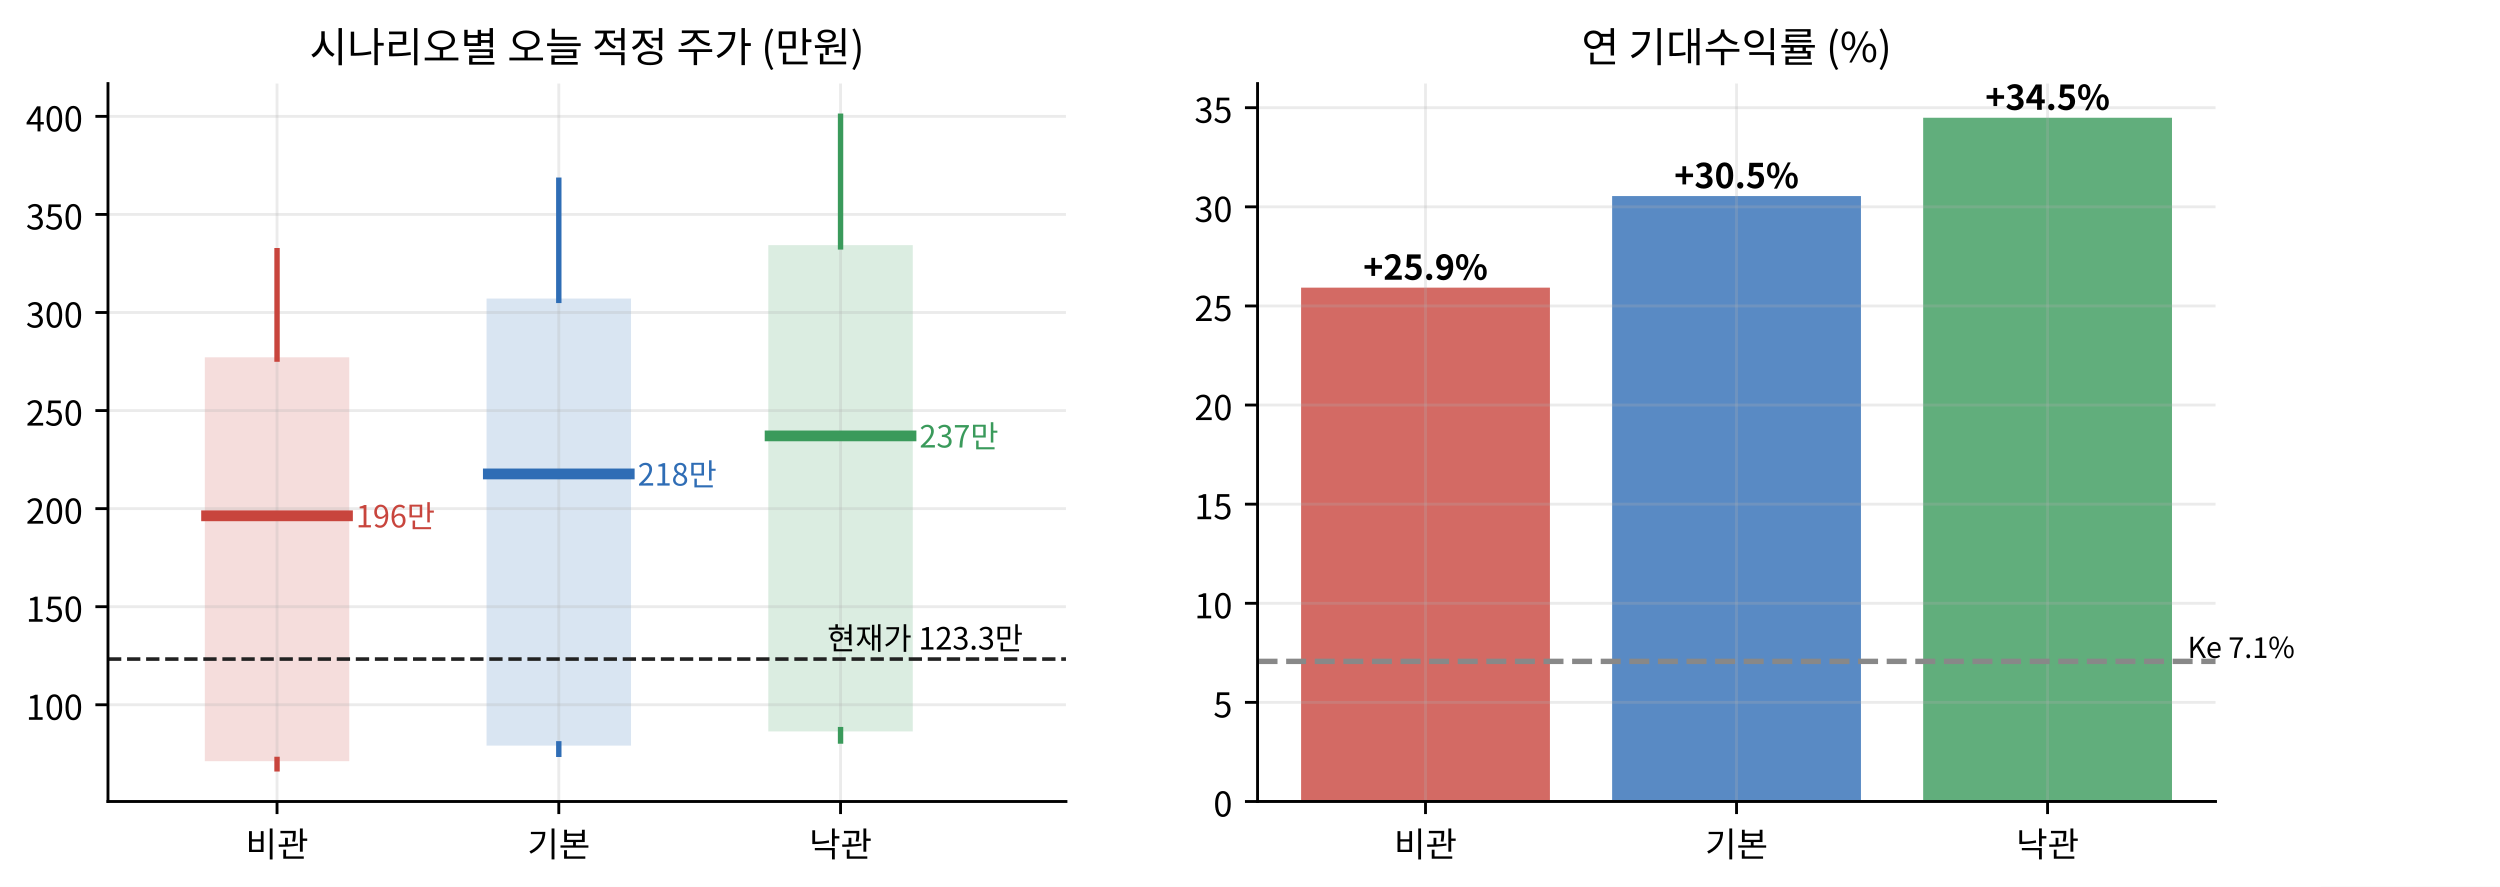
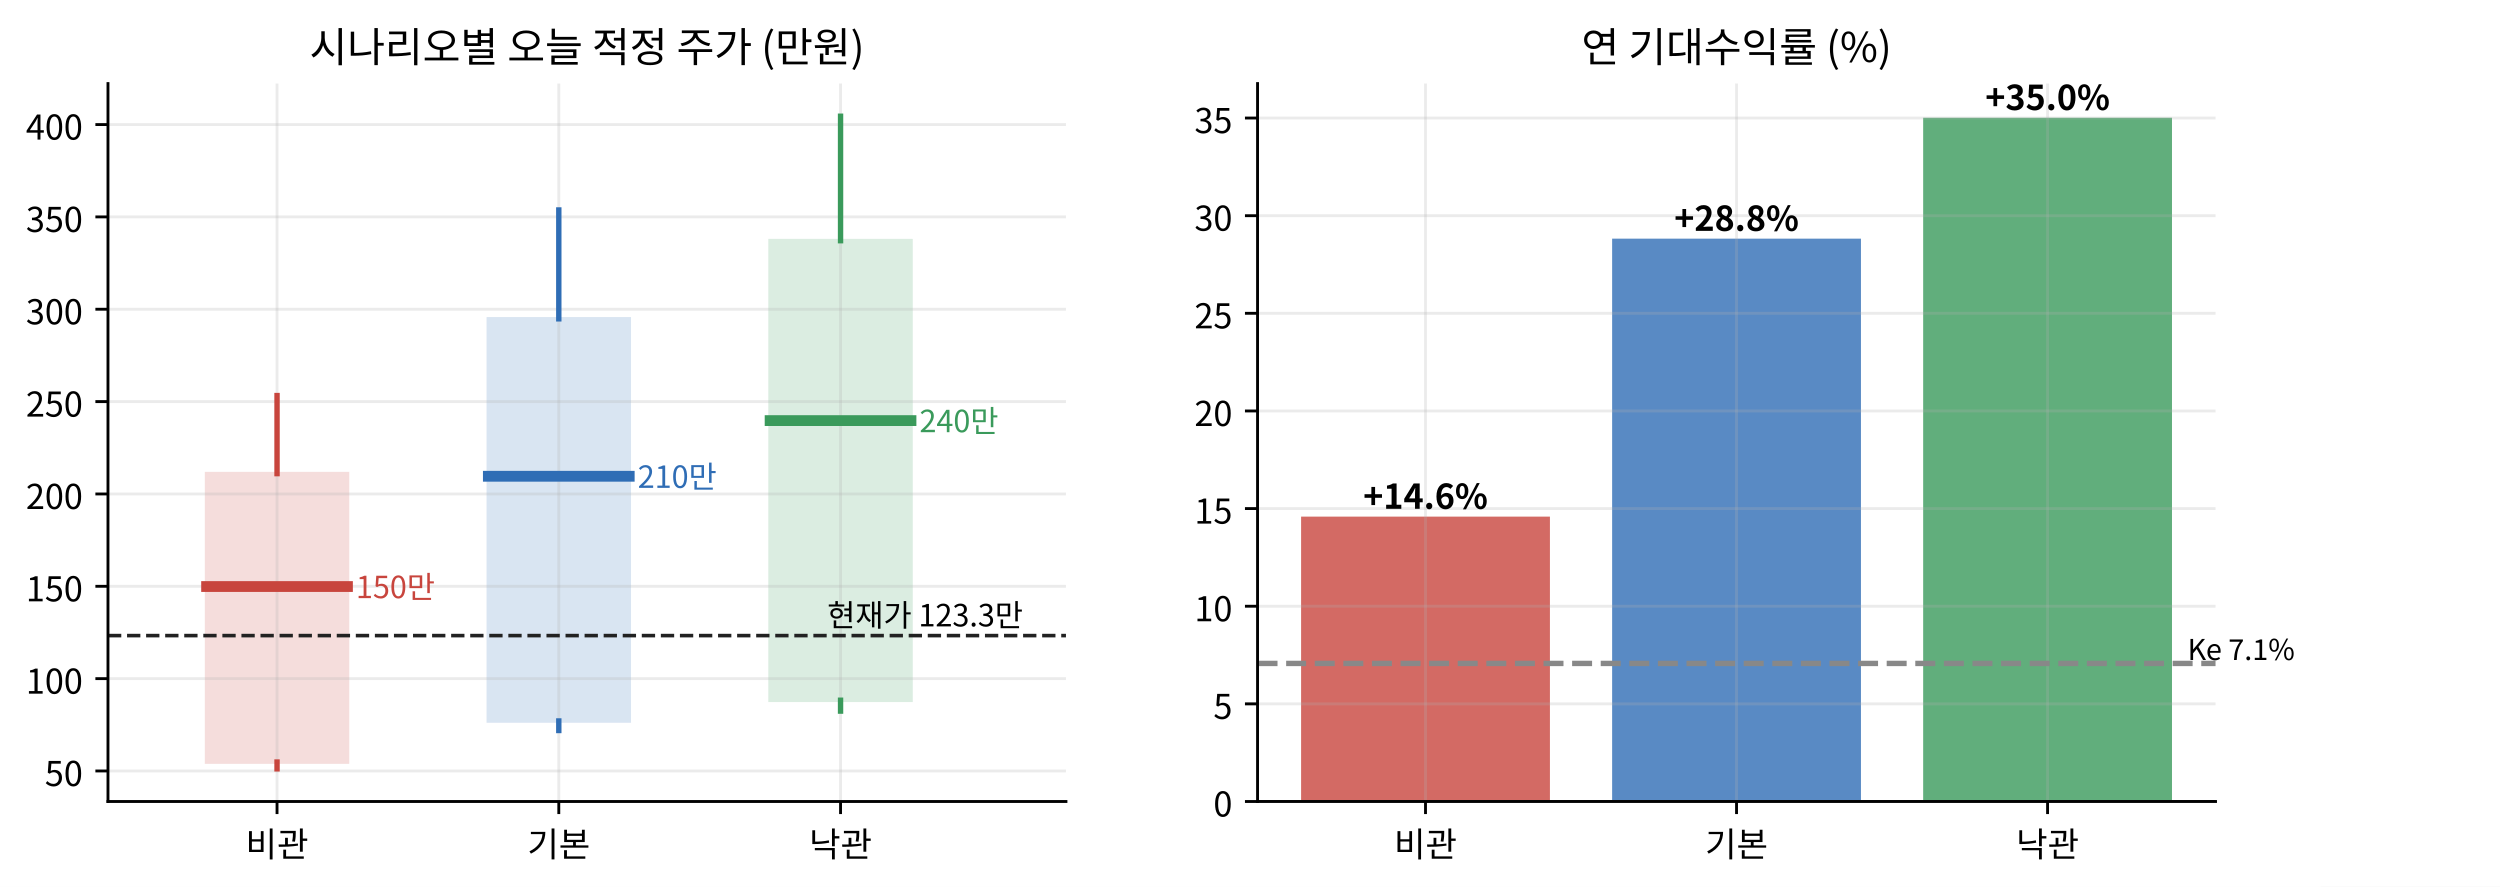
<svg xmlns="http://www.w3.org/2000/svg" xmlns:xlink="http://www.w3.org/1999/xlink" viewBox="0 0 695 246.516" width="695" height="246.516">
  <style>.grid{stroke:#e2e0d8;stroke-width:1}.zero{stroke:#8a8984;stroke-width:1}.base{stroke:#52514e;stroke-dasharray:5 4;stroke-width:1.2}.ax{fill:#52514e;font-size:11px}.dl{fill:#0b0b0b;font-size:11px;font-weight:600}text{font-family:-apple-system,'Apple SD Gothic Neo','Malgun Gothic','Noto Sans KR',sans-serif}</style>
  <rect x="0" y="0" width="695" height="246.516" fill="#ffffff" />
  <defs>
    <style type="text/css">*{stroke-linejoin: round; stroke-linecap: butt}</style>
  </defs>
  <g id="figure_1">
    <g id="patch_1">
      <path d="M 0 246.516  L 645.135 246.516  L 645.135 0  L 0 0  z " style="fill: #ffffff" />
    </g>
    <g id="axes_1">
      <g id="patch_2">
        <path d="M 30.017 222.816  L 296.336 222.816  L 296.336 23.232  L 30.017 23.232  z " style="fill: #ffffff" />
      </g>
      <g id="patch_3">
-         <path clip-path="url(#p373a064877)" d="M 57.433 211.114  L 96.597 211.114  L 96.597 99.833  L 57.433 99.833  z " style="fill: #c8453d; opacity: 0.18; stroke: #c8453d; stroke-linejoin: miter" />
+         <path clip-path="url(#p3adbf25d9f)" d="M 57.433 211.849  L 96.597 211.849  L 96.597 131.675  L 57.433 131.675  z " style="fill: #c8453d; opacity: 0.18; stroke: #c8453d; stroke-linejoin: miter" />
      </g>
      <g id="patch_4">
-         <path clip-path="url(#p373a064877)" d="M 135.761 206.781  L 174.926 206.781  L 174.926 83.496  L 135.761 83.496  z " style="fill: #2f6db5; opacity: 0.18; stroke: #2f6db5; stroke-linejoin: miter" />
+         <path clip-path="url(#p3adbf25d9f)" d="M 135.761 200.434  L 174.926 200.434  L 174.926 88.641  L 135.761 88.641  z " style="fill: #2f6db5; opacity: 0.18; stroke: #2f6db5; stroke-linejoin: miter" />
      </g>
      <g id="patch_5">
-         <path clip-path="url(#p373a064877)" d="M 214.09 202.838  L 253.255 202.838  L 253.255 68.647  L 214.09 68.647  z " style="fill: #3a9a5b; opacity: 0.18; stroke: #3a9a5b; stroke-linejoin: miter" />
+         <path clip-path="url(#p3adbf25d9f)" d="M 214.09 194.674  L 253.255 194.674  L 253.255 66.908  L 214.09 66.908  z " style="fill: #3a9a5b; opacity: 0.18; stroke: #3a9a5b; stroke-linejoin: miter" />
      </g>
      <g id="matplotlib.axis_1">
        <g id="xtick_1">
          <g id="line2d_1">
-             <path clip-path="url(#p373a064877)" d="M 77.015 222.816  L 77.015 23.232  " style="fill: none; stroke: #b0b0b0; stroke-opacity: 0.25; stroke-width: 0.8; stroke-linecap: square" />
+             <path clip-path="url(#p3adbf25d9f)" d="M 77.015 222.816  L 77.015 23.232  " style="fill: none; stroke: #b0b0b0; stroke-opacity: 0.25; stroke-width: 0.8; stroke-linecap: square" />
          </g>
          <g id="line2d_2">
            <defs>
-               <path d="M 0 0  L 0 3.5  " id="m73e70e230d" style="stroke: #000000; stroke-width: 0.8" />
+               <path d="M 0 0  L 0 3.5  " id="mac009f2fcd" style="stroke: #000000; stroke-width: 0.8" />
            </defs>
            <g>
-               <use style="stroke: #000000; stroke-width: 0.8" x="77.015" xlink:href="#m73e70e230d" y="222.816" />
+               <use style="stroke: #000000; stroke-width: 0.8" x="77.015" xlink:href="#mac009f2fcd" y="222.816" />
            </g>
          </g>
          <g id="text_1">
            <text style="font-size: 9.5px; font-family: 'Noto Sans CJK JP'; text-anchor: middle" transform="rotate(-0 77.01483 238.176)" x="77.015" y="238.176">비관</text>
          </g>
        </g>
        <g id="xtick_2">
          <g id="line2d_3">
-             <path clip-path="url(#p373a064877)" d="M 155.344 222.816  L 155.344 23.232  " style="fill: none; stroke: #b0b0b0; stroke-opacity: 0.25; stroke-width: 0.8; stroke-linecap: square" />
+             <path clip-path="url(#p3adbf25d9f)" d="M 155.344 222.816  L 155.344 23.232  " style="fill: none; stroke: #b0b0b0; stroke-opacity: 0.25; stroke-width: 0.8; stroke-linecap: square" />
          </g>
          <g id="line2d_4">
            <g>
-               <use style="stroke: #000000; stroke-width: 0.8" x="155.344" xlink:href="#m73e70e230d" y="222.816" />
+               <use style="stroke: #000000; stroke-width: 0.8" x="155.344" xlink:href="#mac009f2fcd" y="222.816" />
            </g>
          </g>
          <g id="text_2">
            <text style="font-size: 9.5px; font-family: 'Noto Sans CJK JP'; text-anchor: middle" transform="rotate(-0 155.3437 238.176)" x="155.344" y="238.176">기본</text>
          </g>
        </g>
        <g id="xtick_3">
          <g id="line2d_5">
-             <path clip-path="url(#p373a064877)" d="M 233.673 222.816  L 233.673 23.232  " style="fill: none; stroke: #b0b0b0; stroke-opacity: 0.25; stroke-width: 0.8; stroke-linecap: square" />
+             <path clip-path="url(#p3adbf25d9f)" d="M 233.673 222.816  L 233.673 23.232  " style="fill: none; stroke: #b0b0b0; stroke-opacity: 0.25; stroke-width: 0.8; stroke-linecap: square" />
          </g>
          <g id="line2d_6">
            <g>
-               <use style="stroke: #000000; stroke-width: 0.8" x="233.673" xlink:href="#m73e70e230d" y="222.816" />
+               <use style="stroke: #000000; stroke-width: 0.8" x="233.673" xlink:href="#mac009f2fcd" y="222.816" />
            </g>
          </g>
          <g id="text_3">
            <text style="font-size: 9.5px; font-family: 'Noto Sans CJK JP'; text-anchor: middle" transform="rotate(-0 233.6726 238.176)" x="233.673" y="238.176">낙관</text>
          </g>
        </g>
      </g>
      <g id="matplotlib.axis_2">
        <g id="ytick_1">
          <g id="line2d_7">
-             <path clip-path="url(#p373a064877)" d="M 30.017 195.923  L 296.336 195.923  " style="fill: none; stroke: #b0b0b0; stroke-opacity: 0.25; stroke-width: 0.8; stroke-linecap: square" />
+             <path clip-path="url(#p3adbf25d9f)" d="M 30.017 214.335  L 296.336 214.335  " style="fill: none; stroke: #b0b0b0; stroke-opacity: 0.25; stroke-width: 0.8; stroke-linecap: square" />
          </g>
          <g id="line2d_8">
            <defs>
-               <path d="M 0 0  L -3.5 0  " id="m691e4b5178" style="stroke: #000000; stroke-width: 0.8" />
+               <path d="M 0 0  L -3.5 0  " id="m1e1b3f431d" style="stroke: #000000; stroke-width: 0.8" />
            </defs>
            <g>
-               <use style="stroke: #000000; stroke-width: 0.8" x="30.017" xlink:href="#m691e4b5178" y="195.923" />
+               <use style="stroke: #000000; stroke-width: 0.8" x="30.017" xlink:href="#m1e1b3f431d" y="214.335" />
            </g>
          </g>
          <g id="text_4">
-             <text style="font-size: 9.5px; font-family: 'Noto Sans CJK JP'; text-anchor: end" transform="rotate(-0 23.0175 200.1031)" x="23.017" y="200.103">100</text>
+             <text style="font-size: 9.5px; font-family: 'Noto Sans CJK JP'; text-anchor: end" transform="rotate(-0 23.0175 218.5147)" x="23.017" y="218.515">50</text>
          </g>
        </g>
        <g id="ytick_2">
          <g id="line2d_9">
-             <path clip-path="url(#p373a064877)" d="M 30.017 168.66  L 296.336 168.66  " style="fill: none; stroke: #b0b0b0; stroke-opacity: 0.25; stroke-width: 0.8; stroke-linecap: square" />
+             <path clip-path="url(#p3adbf25d9f)" d="M 30.017 188.662  L 296.336 188.662  " style="fill: none; stroke: #b0b0b0; stroke-opacity: 0.25; stroke-width: 0.8; stroke-linecap: square" />
          </g>
          <g id="line2d_10">
            <g>
-               <use style="stroke: #000000; stroke-width: 0.8" x="30.017" xlink:href="#m691e4b5178" y="168.66" />
+               <use style="stroke: #000000; stroke-width: 0.8" x="30.017" xlink:href="#m1e1b3f431d" y="188.662" />
            </g>
          </g>
          <g id="text_5">
-             <text style="font-size: 9.5px; font-family: 'Noto Sans CJK JP'; text-anchor: end" transform="rotate(-0 23.0175 172.8396)" x="23.017" y="172.84">150</text>
+             <text style="font-size: 9.5px; font-family: 'Noto Sans CJK JP'; text-anchor: end" transform="rotate(-0 23.0175 192.8422)" x="23.017" y="192.842">100</text>
          </g>
        </g>
        <g id="ytick_3">
          <g id="line2d_11">
-             <path clip-path="url(#p373a064877)" d="M 30.017 141.396  L 296.336 141.396  " style="fill: none; stroke: #b0b0b0; stroke-opacity: 0.25; stroke-width: 0.8; stroke-linecap: square" />
+             <path clip-path="url(#p3adbf25d9f)" d="M 30.017 162.99  L 296.336 162.99  " style="fill: none; stroke: #b0b0b0; stroke-opacity: 0.25; stroke-width: 0.8; stroke-linecap: square" />
          </g>
          <g id="line2d_12">
            <g>
-               <use style="stroke: #000000; stroke-width: 0.8" x="30.017" xlink:href="#m691e4b5178" y="141.396" />
+               <use style="stroke: #000000; stroke-width: 0.8" x="30.017" xlink:href="#m1e1b3f431d" y="162.99" />
            </g>
          </g>
          <g id="text_6">
-             <text style="font-size: 9.5px; font-family: 'Noto Sans CJK JP'; text-anchor: end" transform="rotate(-0 23.0175 145.5761)" x="23.017" y="145.576">200</text>
+             <text style="font-size: 9.5px; font-family: 'Noto Sans CJK JP'; text-anchor: end" transform="rotate(-0 23.0175 167.1696)" x="23.017" y="167.17">150</text>
          </g>
        </g>
        <g id="ytick_4">
          <g id="line2d_13">
-             <path clip-path="url(#p373a064877)" d="M 30.017 114.133  L 296.336 114.133  " style="fill: none; stroke: #b0b0b0; stroke-opacity: 0.25; stroke-width: 0.8; stroke-linecap: square" />
+             <path clip-path="url(#p3adbf25d9f)" d="M 30.017 137.317  L 296.336 137.317  " style="fill: none; stroke: #b0b0b0; stroke-opacity: 0.25; stroke-width: 0.8; stroke-linecap: square" />
          </g>
          <g id="line2d_14">
            <g>
-               <use style="stroke: #000000; stroke-width: 0.8" x="30.017" xlink:href="#m691e4b5178" y="114.133" />
+               <use style="stroke: #000000; stroke-width: 0.8" x="30.017" xlink:href="#m1e1b3f431d" y="137.317" />
            </g>
          </g>
          <g id="text_7">
-             <text style="font-size: 9.5px; font-family: 'Noto Sans CJK JP'; text-anchor: end" transform="rotate(-0 23.0175 118.3125)" x="23.017" y="118.313">250</text>
+             <text style="font-size: 9.5px; font-family: 'Noto Sans CJK JP'; text-anchor: end" transform="rotate(-0 23.0175 141.4971)" x="23.017" y="141.497">200</text>
          </g>
        </g>
        <g id="ytick_5">
          <g id="line2d_15">
-             <path clip-path="url(#p373a064877)" d="M 30.017 86.869  L 296.336 86.869  " style="fill: none; stroke: #b0b0b0; stroke-opacity: 0.25; stroke-width: 0.8; stroke-linecap: square" />
+             <path clip-path="url(#p3adbf25d9f)" d="M 30.017 111.645  L 296.336 111.645  " style="fill: none; stroke: #b0b0b0; stroke-opacity: 0.25; stroke-width: 0.8; stroke-linecap: square" />
          </g>
          <g id="line2d_16">
            <g>
-               <use style="stroke: #000000; stroke-width: 0.8" x="30.017" xlink:href="#m691e4b5178" y="86.869" />
+               <use style="stroke: #000000; stroke-width: 0.8" x="30.017" xlink:href="#m1e1b3f431d" y="111.645" />
            </g>
          </g>
          <g id="text_8">
-             <text style="font-size: 9.5px; font-family: 'Noto Sans CJK JP'; text-anchor: end" transform="rotate(-0 23.0175 91.049)" x="23.017" y="91.049">300</text>
+             <text style="font-size: 9.5px; font-family: 'Noto Sans CJK JP'; text-anchor: end" transform="rotate(-0 23.0175 115.8246)" x="23.017" y="115.825">250</text>
          </g>
        </g>
        <g id="ytick_6">
          <g id="line2d_17">
-             <path clip-path="url(#p373a064877)" d="M 30.017 59.605  L 296.336 59.605  " style="fill: none; stroke: #b0b0b0; stroke-opacity: 0.25; stroke-width: 0.8; stroke-linecap: square" />
+             <path clip-path="url(#p3adbf25d9f)" d="M 30.017 85.972  L 296.336 85.972  " style="fill: none; stroke: #b0b0b0; stroke-opacity: 0.25; stroke-width: 0.8; stroke-linecap: square" />
          </g>
          <g id="line2d_18">
            <g>
-               <use style="stroke: #000000; stroke-width: 0.8" x="30.017" xlink:href="#m691e4b5178" y="59.605" />
+               <use style="stroke: #000000; stroke-width: 0.8" x="30.017" xlink:href="#m1e1b3f431d" y="85.972" />
            </g>
          </g>
          <g id="text_9">
-             <text style="font-size: 9.5px; font-family: 'Noto Sans CJK JP'; text-anchor: end" transform="rotate(-0 23.0175 63.78547)" x="23.017" y="63.785">350</text>
+             <text style="font-size: 9.5px; font-family: 'Noto Sans CJK JP'; text-anchor: end" transform="rotate(-0 23.0175 90.15203)" x="23.017" y="90.152">300</text>
          </g>
        </g>
        <g id="ytick_7">
          <g id="line2d_19">
-             <path clip-path="url(#p373a064877)" d="M 30.017 32.342  L 296.336 32.342  " style="fill: none; stroke: #b0b0b0; stroke-opacity: 0.25; stroke-width: 0.8; stroke-linecap: square" />
+             <path clip-path="url(#p3adbf25d9f)" d="M 30.017 60.3  L 296.336 60.3  " style="fill: none; stroke: #b0b0b0; stroke-opacity: 0.25; stroke-width: 0.8; stroke-linecap: square" />
          </g>
          <g id="line2d_20">
            <g>
-               <use style="stroke: #000000; stroke-width: 0.8" x="30.017" xlink:href="#m691e4b5178" y="32.342" />
+               <use style="stroke: #000000; stroke-width: 0.8" x="30.017" xlink:href="#m1e1b3f431d" y="60.3" />
            </g>
          </g>
          <g id="text_10">
-             <text style="font-size: 9.5px; font-family: 'Noto Sans CJK JP'; text-anchor: end" transform="rotate(-0 23.0175 36.52193)" x="23.017" y="36.522">400</text>
-           </g>
-         </g>
-       </g>
-       <g id="line2d_21">
-         <path clip-path="url(#p373a064877)" d="M 77.015 213.744  L 77.015 211.114  " style="fill: none; stroke: #c8453d; stroke-width: 1.5; stroke-linecap: square" />
-       </g>
-       <g id="line2d_22">
-         <path clip-path="url(#p373a064877)" d="M 77.015 99.833  L 77.015 69.694  " style="fill: none; stroke: #c8453d; stroke-width: 1.5; stroke-linecap: square" />
+             <text style="font-size: 9.5px; font-family: 'Noto Sans CJK JP'; text-anchor: end" transform="rotate(-0 23.0175 64.47951)" x="23.017" y="64.48">350</text>
+           </g>
+         </g>
+         <g id="ytick_8">
+           <g id="line2d_21">
+             <path clip-path="url(#p3adbf25d9f)" d="M 30.017 34.627  L 296.336 34.627  " style="fill: none; stroke: #b0b0b0; stroke-opacity: 0.25; stroke-width: 0.8; stroke-linecap: square" />
+           </g>
+           <g id="line2d_22">
+             <g>
+               <use style="stroke: #000000; stroke-width: 0.8" x="30.017" xlink:href="#m1e1b3f431d" y="34.627" />
+             </g>
+           </g>
+           <g id="text_11">
+             <text style="font-size: 9.5px; font-family: 'Noto Sans CJK JP'; text-anchor: end" transform="rotate(-0 23.0175 38.80698)" x="23.017" y="38.807">400</text>
+           </g>
+         </g>
      </g>
      <g id="line2d_23">
-         <path clip-path="url(#p373a064877)" d="M 57.433 143.396  L 96.597 143.396  " style="fill: none; stroke: #c8453d; stroke-width: 3; stroke-linecap: square" />
+         <path clip-path="url(#p3adbf25d9f)" d="M 77.015 213.744  L 77.015 211.849  " style="fill: none; stroke: #c8453d; stroke-width: 1.5; stroke-linecap: square" />
      </g>
      <g id="line2d_24">
-         <path clip-path="url(#p373a064877)" d="M 155.344 209.695  L 155.344 206.781  " style="fill: none; stroke: #2f6db5; stroke-width: 1.5; stroke-linecap: square" />
+         <path clip-path="url(#p3adbf25d9f)" d="M 77.015 131.675  L 77.015 109.961  " style="fill: none; stroke: #c8453d; stroke-width: 1.5; stroke-linecap: square" />
      </g>
      <g id="line2d_25">
-         <path clip-path="url(#p373a064877)" d="M 155.344 83.496  L 155.344 50.107  " style="fill: none; stroke: #2f6db5; stroke-width: 1.5; stroke-linecap: square" />
+         <path clip-path="url(#p3adbf25d9f)" d="M 57.433 163.061  L 96.597 163.061  " style="fill: none; stroke: #c8453d; stroke-width: 3; stroke-linecap: square" />
      </g>
      <g id="line2d_26">
-         <path clip-path="url(#p373a064877)" d="M 135.761 131.759  L 174.926 131.759  " style="fill: none; stroke: #2f6db5; stroke-width: 3; stroke-linecap: square" />
+         <path clip-path="url(#p3adbf25d9f)" d="M 155.344 203.076  L 155.344 200.434  " style="fill: none; stroke: #2f6db5; stroke-width: 1.5; stroke-linecap: square" />
      </g>
      <g id="line2d_27">
-         <path clip-path="url(#p373a064877)" d="M 233.673 206.009  L 233.673 202.838  " style="fill: none; stroke: #3a9a5b; stroke-width: 1.5; stroke-linecap: square" />
+         <path clip-path="url(#p3adbf25d9f)" d="M 155.344 88.641  L 155.344 58.363  " style="fill: none; stroke: #2f6db5; stroke-width: 1.5; stroke-linecap: square" />
      </g>
      <g id="line2d_28">
-         <path clip-path="url(#p373a064877)" d="M 233.673 68.647  L 233.673 32.304  " style="fill: none; stroke: #3a9a5b; stroke-width: 1.5; stroke-linecap: square" />
+         <path clip-path="url(#p3adbf25d9f)" d="M 135.761 132.405  L 174.926 132.405  " style="fill: none; stroke: #2f6db5; stroke-width: 3; stroke-linecap: square" />
      </g>
      <g id="line2d_29">
-         <path clip-path="url(#p373a064877)" d="M 214.09 121.179  L 253.255 121.179  " style="fill: none; stroke: #3a9a5b; stroke-width: 3; stroke-linecap: square" />
+         <path clip-path="url(#p3adbf25d9f)" d="M 233.673 197.694  L 233.673 194.674  " style="fill: none; stroke: #3a9a5b; stroke-width: 1.5; stroke-linecap: square" />
      </g>
      <g id="line2d_30">
-         <path clip-path="url(#p373a064877)" d="M 30.017 183.218  L 296.336 183.218  " style="fill: none; stroke-dasharray: 3.7,1.6; stroke-dashoffset: 0; stroke: #222222" />
+         <path clip-path="url(#p3adbf25d9f)" d="M 233.673 66.908  L 233.673 32.304  " style="fill: none; stroke: #3a9a5b; stroke-width: 1.5; stroke-linecap: square" />
+       </g>
+       <g id="line2d_31">
+         <path clip-path="url(#p3adbf25d9f)" d="M 214.09 116.925  L 253.255 116.925  " style="fill: none; stroke: #3a9a5b; stroke-width: 3; stroke-linecap: square" />
+       </g>
+       <g id="line2d_32">
+         <path clip-path="url(#p3adbf25d9f)" d="M 30.017 176.699  L 296.336 176.699  " style="fill: none; stroke-dasharray: 3.7,1.6; stroke-dashoffset: 0; stroke: #222222" />
      </g>
      <g id="patch_6">
        <path d="M 30.017 222.816  L 30.017 23.232  " style="fill: none; stroke: #000000; stroke-width: 0.8; stroke-linejoin: miter; stroke-linecap: square" />
      </g>
      <g id="patch_7">
        <path d="M 30.017 222.816  L 296.336 222.816  " style="fill: none; stroke: #000000; stroke-width: 0.8; stroke-linejoin: miter; stroke-linecap: square" />
      </g>
-       <g id="text_11">
-         <text style="font-size: 8.5px; font-family: 'Noto Sans CJK JP'; text-anchor: start; fill: #c8453d" transform="rotate(-0 98.94691 146.6262)" x="98.947" y="146.626">196만</text>
-       </g>
      <g id="text_12">
-         <text style="font-size: 8.5px; font-family: 'Noto Sans CJK JP'; text-anchor: start; fill: #2f6db5" transform="rotate(-0 177.2758 134.9889)" x="177.276" y="134.989">218만</text>
+         <text style="font-size: 8.5px; font-family: 'Noto Sans CJK JP'; text-anchor: start; fill: #c8453d" transform="rotate(-0 98.94691 166.2909)" x="98.947" y="166.291">150만</text>
      </g>
      <g id="text_13">
-         <text style="font-size: 8.5px; font-family: 'Noto Sans CJK JP'; text-anchor: start; fill: #3a9a5b" transform="rotate(-0 255.6047 124.4093)" x="255.605" y="124.409">237만</text>
+         <text style="font-size: 8.5px; font-family: 'Noto Sans CJK JP'; text-anchor: start; fill: #2f6db5" transform="rotate(-0 177.2758 135.6347)" x="177.276" y="135.635">210만</text>
      </g>
      <g id="text_14">
-         <text style="font-size: 8.5px; font-family: 'Noto Sans CJK JP'; text-anchor: middle" transform="rotate(-0 257.1712 180.5625)" x="257.171" y="180.563">현재가 123.3만</text>
+         <text style="font-size: 8.5px; font-family: 'Noto Sans CJK JP'; text-anchor: start; fill: #3a9a5b" transform="rotate(-0 255.6047 120.155)" x="255.605" y="120.155">240만</text>
      </g>
      <g id="text_15">
+         <text style="font-size: 8.5px; font-family: 'Noto Sans CJK JP'; text-anchor: middle" transform="rotate(-0 257.1712 174.1384)" x="257.171" y="174.138">현재가 123.3만</text>
+       </g>
+       <g id="text_16">
        <text style="font-size: 11.4px; font-family: 'Noto Sans CJK JP'; text-anchor: middle" transform="rotate(-0 163.1766 17.232)" x="163.177" y="17.232">시나리오별 오늘 적정 주가 (만원)</text>
      </g>
    </g>
    <g id="axes_2">
      <g id="patch_8">
        <path d="M 349.599 222.816  L 615.918 222.816  L 615.918 23.232  L 349.599 23.232  z " style="fill: #ffffff" />
      </g>
      <g id="patch_9">
-         <path clip-path="url(#pffb3815dbe)" d="M 361.705 222.816  L 430.878 222.816  L 430.878 79.965  L 361.705 79.965  z " style="fill: #c8453d; opacity: 0.8" />
+         <path clip-path="url(#p5d44dc177f)" d="M 361.705 222.816  L 430.878 222.816  L 430.878 143.619  L 361.705 143.619  z " style="fill: #c8453d; opacity: 0.8" />
      </g>
      <g id="patch_10">
-         <path clip-path="url(#pffb3815dbe)" d="M 448.172 222.816  L 517.345 222.816  L 517.345 54.505  L 448.172 54.505  z " style="fill: #2f6db5; opacity: 0.8" />
+         <path clip-path="url(#p5d44dc177f)" d="M 448.172 222.816  L 517.345 222.816  L 517.345 66.345  L 448.172 66.345  z " style="fill: #2f6db5; opacity: 0.8" />
      </g>
      <g id="patch_11">
-         <path clip-path="url(#pffb3815dbe)" d="M 534.639 222.816  L 603.812 222.816  L 603.812 32.736  L 534.639 32.736  z " style="fill: #3a9a5b; opacity: 0.8" />
+         <path clip-path="url(#p5d44dc177f)" d="M 534.639 222.816  L 603.812 222.816  L 603.812 32.736  L 534.639 32.736  z " style="fill: #3a9a5b; opacity: 0.8" />
      </g>
      <g id="matplotlib.axis_3">
        <g id="xtick_4">
-           <g id="line2d_31">
-             <path clip-path="url(#pffb3815dbe)" d="M 396.291 222.816  L 396.291 23.232  " style="fill: none; stroke: #b0b0b0; stroke-opacity: 0.25; stroke-width: 0.8; stroke-linecap: square" />
-           </g>
-           <g id="line2d_32">
-             <g>
-               <use style="stroke: #000000; stroke-width: 0.8" x="396.291" xlink:href="#m73e70e230d" y="222.816" />
-             </g>
-           </g>
-           <g id="text_16">
+           <g id="line2d_33">
+             <path clip-path="url(#p5d44dc177f)" d="M 396.291 222.816  L 396.291 23.232  " style="fill: none; stroke: #b0b0b0; stroke-opacity: 0.25; stroke-width: 0.8; stroke-linecap: square" />
+           </g>
+           <g id="line2d_34">
+             <g>
+               <use style="stroke: #000000; stroke-width: 0.8" x="396.291" xlink:href="#mac009f2fcd" y="222.816" />
+             </g>
+           </g>
+           <g id="text_17">
            <text style="font-size: 9.5px; font-family: 'Noto Sans CJK JP'; text-anchor: middle" transform="rotate(-0 396.2915 238.176)" x="396.291" y="238.176">비관</text>
          </g>
        </g>
        <g id="xtick_5">
-           <g id="line2d_33">
-             <path clip-path="url(#pffb3815dbe)" d="M 482.758 222.816  L 482.758 23.232  " style="fill: none; stroke: #b0b0b0; stroke-opacity: 0.25; stroke-width: 0.8; stroke-linecap: square" />
-           </g>
-           <g id="line2d_34">
-             <g>
-               <use style="stroke: #000000; stroke-width: 0.8" x="482.758" xlink:href="#m73e70e230d" y="222.816" />
-             </g>
-           </g>
-           <g id="text_17">
+           <g id="line2d_35">
+             <path clip-path="url(#p5d44dc177f)" d="M 482.758 222.816  L 482.758 23.232  " style="fill: none; stroke: #b0b0b0; stroke-opacity: 0.25; stroke-width: 0.8; stroke-linecap: square" />
+           </g>
+           <g id="line2d_36">
+             <g>
+               <use style="stroke: #000000; stroke-width: 0.8" x="482.758" xlink:href="#mac009f2fcd" y="222.816" />
+             </g>
+           </g>
+           <g id="text_18">
            <text style="font-size: 9.5px; font-family: 'Noto Sans CJK JP'; text-anchor: middle" transform="rotate(-0 482.7584 238.176)" x="482.758" y="238.176">기본</text>
          </g>
        </g>
        <g id="xtick_6">
-           <g id="line2d_35">
-             <path clip-path="url(#pffb3815dbe)" d="M 569.225 222.816  L 569.225 23.232  " style="fill: none; stroke: #b0b0b0; stroke-opacity: 0.25; stroke-width: 0.8; stroke-linecap: square" />
-           </g>
-           <g id="line2d_36">
-             <g>
-               <use style="stroke: #000000; stroke-width: 0.8" x="569.225" xlink:href="#m73e70e230d" y="222.816" />
-             </g>
-           </g>
-           <g id="text_18">
+           <g id="line2d_37">
+             <path clip-path="url(#p5d44dc177f)" d="M 569.225 222.816  L 569.225 23.232  " style="fill: none; stroke: #b0b0b0; stroke-opacity: 0.25; stroke-width: 0.8; stroke-linecap: square" />
+           </g>
+           <g id="line2d_38">
+             <g>
+               <use style="stroke: #000000; stroke-width: 0.8" x="569.225" xlink:href="#mac009f2fcd" y="222.816" />
+             </g>
+           </g>
+           <g id="text_19">
            <text style="font-size: 9.5px; font-family: 'Noto Sans CJK JP'; text-anchor: middle" transform="rotate(-0 569.2254 238.176)" x="569.225" y="238.176">낙관</text>
          </g>
        </g>
      </g>
      <g id="matplotlib.axis_4">
-         <g id="ytick_8">
-           <g id="line2d_37">
-             <path clip-path="url(#pffb3815dbe)" d="M 349.599 222.816  L 615.918 222.816  " style="fill: none; stroke: #b0b0b0; stroke-opacity: 0.25; stroke-width: 0.8; stroke-linecap: square" />
-           </g>
-           <g id="line2d_38">
-             <g>
-               <use style="stroke: #000000; stroke-width: 0.8" x="349.599" xlink:href="#m691e4b5178" y="222.816" />
-             </g>
-           </g>
-           <g id="text_19">
-             <text style="font-size: 9.5px; font-family: 'Noto Sans CJK JP'; text-anchor: end" transform="rotate(-0 342.5993 226.996)" x="342.599" y="226.996">0</text>
-           </g>
-         </g>
        <g id="ytick_9">
          <g id="line2d_39">
-             <path clip-path="url(#pffb3815dbe)" d="M 349.599 195.263  L 615.918 195.263  " style="fill: none; stroke: #b0b0b0; stroke-opacity: 0.25; stroke-width: 0.8; stroke-linecap: square" />
+             <path clip-path="url(#p5d44dc177f)" d="M 349.599 222.816  L 615.918 222.816  " style="fill: none; stroke: #b0b0b0; stroke-opacity: 0.25; stroke-width: 0.8; stroke-linecap: square" />
          </g>
          <g id="line2d_40">
            <g>
-               <use style="stroke: #000000; stroke-width: 0.8" x="349.599" xlink:href="#m691e4b5178" y="195.263" />
+               <use style="stroke: #000000; stroke-width: 0.8" x="349.599" xlink:href="#m1e1b3f431d" y="222.816" />
            </g>
          </g>
          <g id="text_20">
-             <text style="font-size: 9.5px; font-family: 'Noto Sans CJK JP'; text-anchor: end" transform="rotate(-0 342.5993 199.443)" x="342.599" y="199.443">5</text>
+             <text style="font-size: 9.5px; font-family: 'Noto Sans CJK JP'; text-anchor: end" transform="rotate(-0 342.5993 226.996)" x="342.599" y="226.996">0</text>
          </g>
        </g>
        <g id="ytick_10">
          <g id="line2d_41">
-             <path clip-path="url(#pffb3815dbe)" d="M 349.599 167.71  L 615.918 167.71  " style="fill: none; stroke: #b0b0b0; stroke-opacity: 0.25; stroke-width: 0.8; stroke-linecap: square" />
+             <path clip-path="url(#p5d44dc177f)" d="M 349.599 195.674  L 615.918 195.674  " style="fill: none; stroke: #b0b0b0; stroke-opacity: 0.25; stroke-width: 0.8; stroke-linecap: square" />
          </g>
          <g id="line2d_42">
            <g>
-               <use style="stroke: #000000; stroke-width: 0.8" x="349.599" xlink:href="#m691e4b5178" y="167.71" />
+               <use style="stroke: #000000; stroke-width: 0.8" x="349.599" xlink:href="#m1e1b3f431d" y="195.674" />
            </g>
          </g>
          <g id="text_21">
-             <text style="font-size: 9.5px; font-family: 'Noto Sans CJK JP'; text-anchor: end" transform="rotate(-0 342.5993 171.89)" x="342.599" y="171.89">10</text>
+             <text style="font-size: 9.5px; font-family: 'Noto Sans CJK JP'; text-anchor: end" transform="rotate(-0 342.5993 199.8536)" x="342.599" y="199.854">5</text>
          </g>
        </g>
        <g id="ytick_11">
          <g id="line2d_43">
-             <path clip-path="url(#pffb3815dbe)" d="M 349.599 140.157  L 615.918 140.157  " style="fill: none; stroke: #b0b0b0; stroke-opacity: 0.25; stroke-width: 0.8; stroke-linecap: square" />
+             <path clip-path="url(#p5d44dc177f)" d="M 349.599 168.531  L 615.918 168.531  " style="fill: none; stroke: #b0b0b0; stroke-opacity: 0.25; stroke-width: 0.8; stroke-linecap: square" />
          </g>
          <g id="line2d_44">
            <g>
-               <use style="stroke: #000000; stroke-width: 0.8" x="349.599" xlink:href="#m691e4b5178" y="140.157" />
+               <use style="stroke: #000000; stroke-width: 0.8" x="349.599" xlink:href="#m1e1b3f431d" y="168.531" />
            </g>
          </g>
          <g id="text_22">
-             <text style="font-size: 9.5px; font-family: 'Noto Sans CJK JP'; text-anchor: end" transform="rotate(-0 342.5993 144.3369)" x="342.599" y="144.337">15</text>
+             <text style="font-size: 9.5px; font-family: 'Noto Sans CJK JP'; text-anchor: end" transform="rotate(-0 342.5993 172.7111)" x="342.599" y="172.711">10</text>
          </g>
        </g>
        <g id="ytick_12">
          <g id="line2d_45">
-             <path clip-path="url(#pffb3815dbe)" d="M 349.599 112.604  L 615.918 112.604  " style="fill: none; stroke: #b0b0b0; stroke-opacity: 0.25; stroke-width: 0.8; stroke-linecap: square" />
+             <path clip-path="url(#p5d44dc177f)" d="M 349.599 141.389  L 615.918 141.389  " style="fill: none; stroke: #b0b0b0; stroke-opacity: 0.25; stroke-width: 0.8; stroke-linecap: square" />
          </g>
          <g id="line2d_46">
            <g>
-               <use style="stroke: #000000; stroke-width: 0.8" x="349.599" xlink:href="#m691e4b5178" y="112.604" />
+               <use style="stroke: #000000; stroke-width: 0.8" x="349.599" xlink:href="#m1e1b3f431d" y="141.389" />
            </g>
          </g>
          <g id="text_23">
-             <text style="font-size: 9.5px; font-family: 'Noto Sans CJK JP'; text-anchor: end" transform="rotate(-0 342.5993 116.7839)" x="342.599" y="116.784">20</text>
+             <text style="font-size: 9.5px; font-family: 'Noto Sans CJK JP'; text-anchor: end" transform="rotate(-0 342.5993 145.5687)" x="342.599" y="145.569">15</text>
          </g>
        </g>
        <g id="ytick_13">
          <g id="line2d_47">
-             <path clip-path="url(#pffb3815dbe)" d="M 349.599 85.051  L 615.918 85.051  " style="fill: none; stroke: #b0b0b0; stroke-opacity: 0.25; stroke-width: 0.8; stroke-linecap: square" />
+             <path clip-path="url(#p5d44dc177f)" d="M 349.599 114.246  L 615.918 114.246  " style="fill: none; stroke: #b0b0b0; stroke-opacity: 0.25; stroke-width: 0.8; stroke-linecap: square" />
          </g>
          <g id="line2d_48">
            <g>
-               <use style="stroke: #000000; stroke-width: 0.8" x="349.599" xlink:href="#m691e4b5178" y="85.051" />
+               <use style="stroke: #000000; stroke-width: 0.8" x="349.599" xlink:href="#m1e1b3f431d" y="114.246" />
            </g>
          </g>
          <g id="text_24">
-             <text style="font-size: 9.5px; font-family: 'Noto Sans CJK JP'; text-anchor: end" transform="rotate(-0 342.5993 89.2309)" x="342.599" y="89.231">25</text>
+             <text style="font-size: 9.5px; font-family: 'Noto Sans CJK JP'; text-anchor: end" transform="rotate(-0 342.5993 118.4262)" x="342.599" y="118.426">20</text>
          </g>
        </g>
        <g id="ytick_14">
          <g id="line2d_49">
-             <path clip-path="url(#pffb3815dbe)" d="M 349.599 57.498  L 615.918 57.498  " style="fill: none; stroke: #b0b0b0; stroke-opacity: 0.25; stroke-width: 0.8; stroke-linecap: square" />
+             <path clip-path="url(#p5d44dc177f)" d="M 349.599 87.104  L 615.918 87.104  " style="fill: none; stroke: #b0b0b0; stroke-opacity: 0.25; stroke-width: 0.8; stroke-linecap: square" />
          </g>
          <g id="line2d_50">
            <g>
-               <use style="stroke: #000000; stroke-width: 0.8" x="349.599" xlink:href="#m691e4b5178" y="57.498" />
+               <use style="stroke: #000000; stroke-width: 0.8" x="349.599" xlink:href="#m1e1b3f431d" y="87.104" />
            </g>
          </g>
          <g id="text_25">
-             <text style="font-size: 9.5px; font-family: 'Noto Sans CJK JP'; text-anchor: end" transform="rotate(-0 342.5993 61.67787)" x="342.599" y="61.678">30</text>
+             <text style="font-size: 9.5px; font-family: 'Noto Sans CJK JP'; text-anchor: end" transform="rotate(-0 342.5993 91.28378)" x="342.599" y="91.284">25</text>
          </g>
        </g>
        <g id="ytick_15">
          <g id="line2d_51">
-             <path clip-path="url(#pffb3815dbe)" d="M 349.599 29.945  L 615.918 29.945  " style="fill: none; stroke: #b0b0b0; stroke-opacity: 0.25; stroke-width: 0.8; stroke-linecap: square" />
+             <path clip-path="url(#p5d44dc177f)" d="M 349.599 59.961  L 615.918 59.961  " style="fill: none; stroke: #b0b0b0; stroke-opacity: 0.25; stroke-width: 0.8; stroke-linecap: square" />
          </g>
          <g id="line2d_52">
            <g>
-               <use style="stroke: #000000; stroke-width: 0.8" x="349.599" xlink:href="#m691e4b5178" y="29.945" />
+               <use style="stroke: #000000; stroke-width: 0.8" x="349.599" xlink:href="#m1e1b3f431d" y="59.961" />
            </g>
          </g>
          <g id="text_26">
-             <text style="font-size: 9.5px; font-family: 'Noto Sans CJK JP'; text-anchor: end" transform="rotate(-0 342.5993 34.12485)" x="342.599" y="34.125">35</text>
-           </g>
-         </g>
-       </g>
-       <g id="line2d_53">
-         <path clip-path="url(#pffb3815dbe)" d="M 349.599 183.856  L 615.918 183.856  " style="fill: none; stroke-dasharray: 5.55,2.4; stroke-dashoffset: 0; stroke: #888888; stroke-width: 1.5" />
-       </g>
-       <g id="line2d_54">
-         <path clip-path="url(#pffb3815dbe)" d="M 349.599 222.816  L 615.918 222.816  " style="fill: none; stroke: #444444; stroke-width: 0.8; stroke-linecap: square" />
+             <text style="font-size: 9.5px; font-family: 'Noto Sans CJK JP'; text-anchor: end" transform="rotate(-0 342.5993 64.14133)" x="342.599" y="64.141">30</text>
+           </g>
+         </g>
+         <g id="ytick_16">
+           <g id="line2d_53">
+             <path clip-path="url(#p5d44dc177f)" d="M 349.599 32.819  L 615.918 32.819  " style="fill: none; stroke: #b0b0b0; stroke-opacity: 0.25; stroke-width: 0.8; stroke-linecap: square" />
+           </g>
+           <g id="line2d_54">
+             <g>
+               <use style="stroke: #000000; stroke-width: 0.8" x="349.599" xlink:href="#m1e1b3f431d" y="32.819" />
+             </g>
+           </g>
+           <g id="text_27">
+             <text style="font-size: 9.5px; font-family: 'Noto Sans CJK JP'; text-anchor: end" transform="rotate(-0 342.5993 36.99889)" x="342.599" y="36.999">35</text>
+           </g>
+         </g>
+       </g>
+       <g id="line2d_55">
+         <path clip-path="url(#p5d44dc177f)" d="M 349.599 184.437  L 615.918 184.437  " style="fill: none; stroke-dasharray: 5.55,2.4; stroke-dashoffset: 0; stroke: #888888; stroke-width: 1.5" />
+       </g>
+       <g id="line2d_56">
+         <path clip-path="url(#p5d44dc177f)" d="M 349.599 222.816  L 615.918 222.816  " style="fill: none; stroke: #444444; stroke-width: 0.8; stroke-linecap: square" />
      </g>
      <g id="patch_12">
        <path d="M 349.599 222.816  L 349.599 23.232  " style="fill: none; stroke: #000000; stroke-width: 0.8; stroke-linejoin: miter; stroke-linecap: square" />
      </g>
      <g id="patch_13">
        <path d="M 349.599 222.816  L 615.918 222.816  " style="fill: none; stroke: #000000; stroke-width: 0.8; stroke-linejoin: miter; stroke-linecap: square" />
      </g>
-       <g id="text_27">
-         <text style="font-weight: 700; font-size: 9.5px; font-family: 'Noto Sans CJK JP'; text-anchor: middle" transform="rotate(-0 396.2915 77.76067)" x="396.291" y="77.761">+25.9%</text>
-       </g>
      <g id="text_28">
-         <text style="font-weight: 700; font-size: 9.5px; font-family: 'Noto Sans CJK JP'; text-anchor: middle" transform="rotate(-0 482.7584 52.30037)" x="482.758" y="52.3">+30.5%</text>
+         <text style="font-weight: 700; font-size: 9.5px; font-family: 'Noto Sans CJK JP'; text-anchor: middle" transform="rotate(-0 396.2915 141.4481)" x="396.291" y="141.448">+14.6%</text>
      </g>
      <g id="text_29">
-         <text style="font-weight: 700; font-size: 9.5px; font-family: 'Noto Sans CJK JP'; text-anchor: middle" transform="rotate(-0 569.2254 30.53176)" x="569.225" y="30.532">+34.5%</text>
+         <text style="font-weight: 700; font-size: 9.5px; font-family: 'Noto Sans CJK JP'; text-anchor: middle" transform="rotate(-0 482.7584 64.17352)" x="482.758" y="64.174">+28.8%</text>
      </g>
      <g id="text_30">
-         <text style="font-size: 8px; font-family: 'Noto Sans CJK JP'; text-anchor: start" transform="rotate(-0 608.1355 182.896)" x="608.135" y="182.896">Ke 7.1%</text>
+         <text style="font-weight: 700; font-size: 9.5px; font-family: 'Noto Sans CJK JP'; text-anchor: middle" transform="rotate(-0 569.2254 30.5646)" x="569.225" y="30.565">+35.0%</text>
      </g>
      <g id="text_31">
+         <text style="font-size: 8px; font-family: 'Noto Sans CJK JP'; text-anchor: start" transform="rotate(-0 608.1355 183.4766)" x="608.135" y="183.477">Ke 7.1%</text>
+       </g>
+       <g id="text_32">
        <text style="font-size: 11.4px; font-family: 'Noto Sans CJK JP'; text-anchor: middle" transform="rotate(-0 482.7584 17.232)" x="482.758" y="17.232">연 기대수익률 (%)</text>
      </g>
    </g>
  </g>
  <defs>
-     <clipPath id="p373a064877">
+     <clipPath id="p3adbf25d9f">
      <rect height="199.584" width="266.318" x="30.017" y="23.232" />
    </clipPath>
-     <clipPath id="pffb3815dbe">
+     <clipPath id="p5d44dc177f">
      <rect height="199.584" width="266.318" x="349.599" y="23.232" />
    </clipPath>
  </defs>
</svg>
